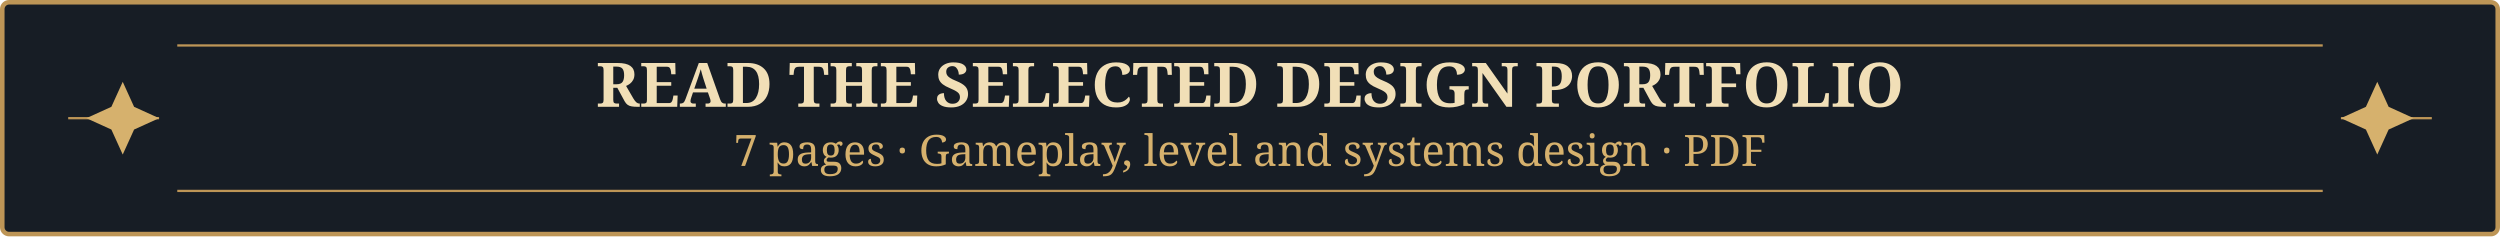
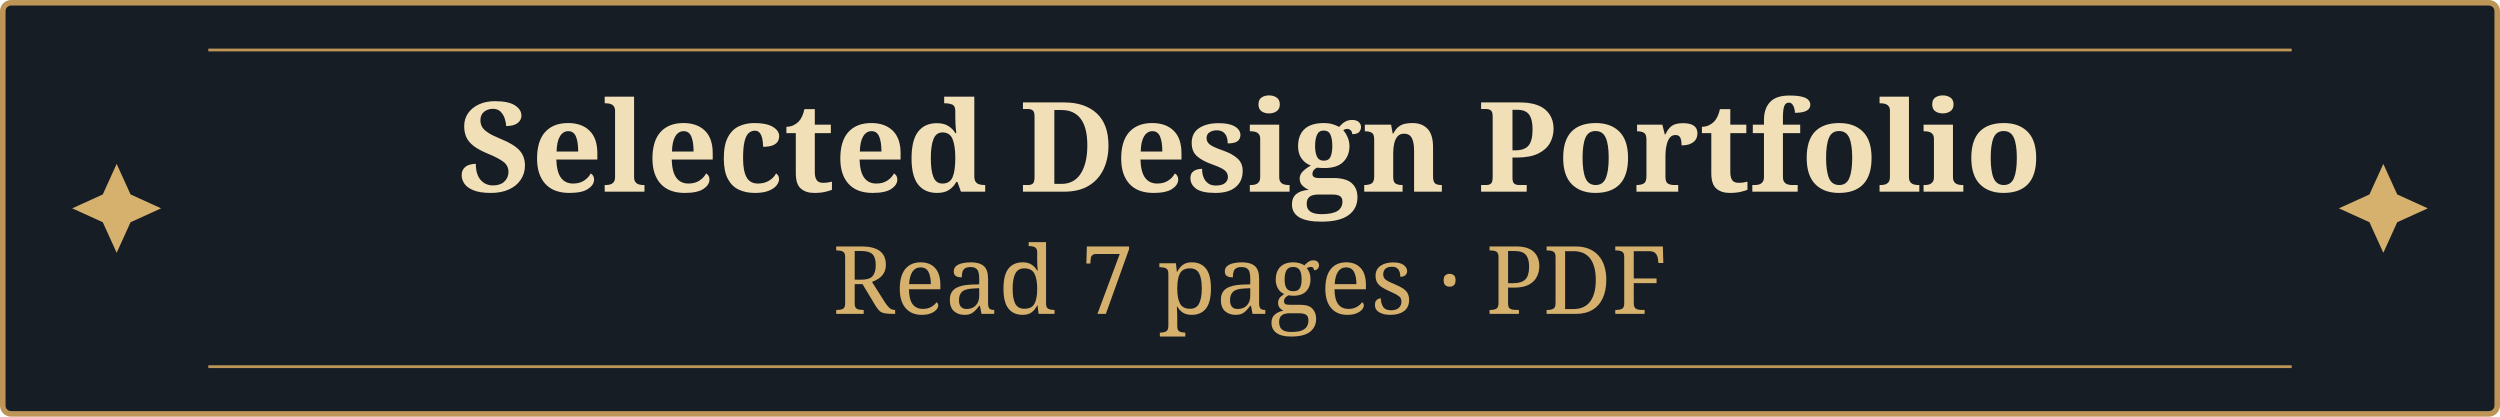
- <svg xmlns="http://www.w3.org/2000/svg" width="1100" height="104" viewBox="0 0 1100 104">
-   <rect x="1" y="1" width="1098" height="102" rx="3" fill="#171d25" stroke="#bd9556" stroke-width="2" />
-   <path d="M30 52h40m960 0h40M78 20h944M78 84h944" stroke="#bd9556" />
-   <path d="m54 36 5 11 11 5-11 5-5 11-5-11-11-5 11-5zM1046 36l5 11 11 5-11 5-5 11-5-11-11-5 11-5z" fill="#d6b16d" />
-   <text x="550" y="47" text-anchor="middle" font-family="Georgia,serif" font-weight="bold" font-size="27" fill="#f1dfb7">READ THE SELECTED DESIGN PORTFOLIO</text>
-   <text x="550" y="73" text-anchor="middle" font-family="Georgia,serif" font-size="19" fill="#d6b16d">7 pages · Gameplay, level and systems design · PDF</text>
+ <svg xmlns="http://www.w3.org/2000/svg" width="900" height="150" viewBox="0 0 900 150">
+   <rect x="1" y="1" width="898" height="148" rx="3" fill="#171d25" stroke="#bd9556" stroke-width="2" />
+   <path d="M75 18h750M75 132h750" stroke="#bd9556" />
+   <path d="m42 59 5 11 11 5-11 5-5 11-5-11-11-5 11-5zM858 59l5 11 11 5-11 5-5 11-5-11-11-5 11-5z" fill="#d6b16d" />
+   <text x="450" y="69" text-anchor="middle" font-family="Georgia,serif" font-weight="bold" font-size="45" fill="#f1dfb7">Selected Design Portfolio</text>
+   <text x="450" y="113" text-anchor="middle" font-family="Georgia,serif" font-size="34" fill="#d6b16d">Read 7 pages · PDF</text>
</svg>
